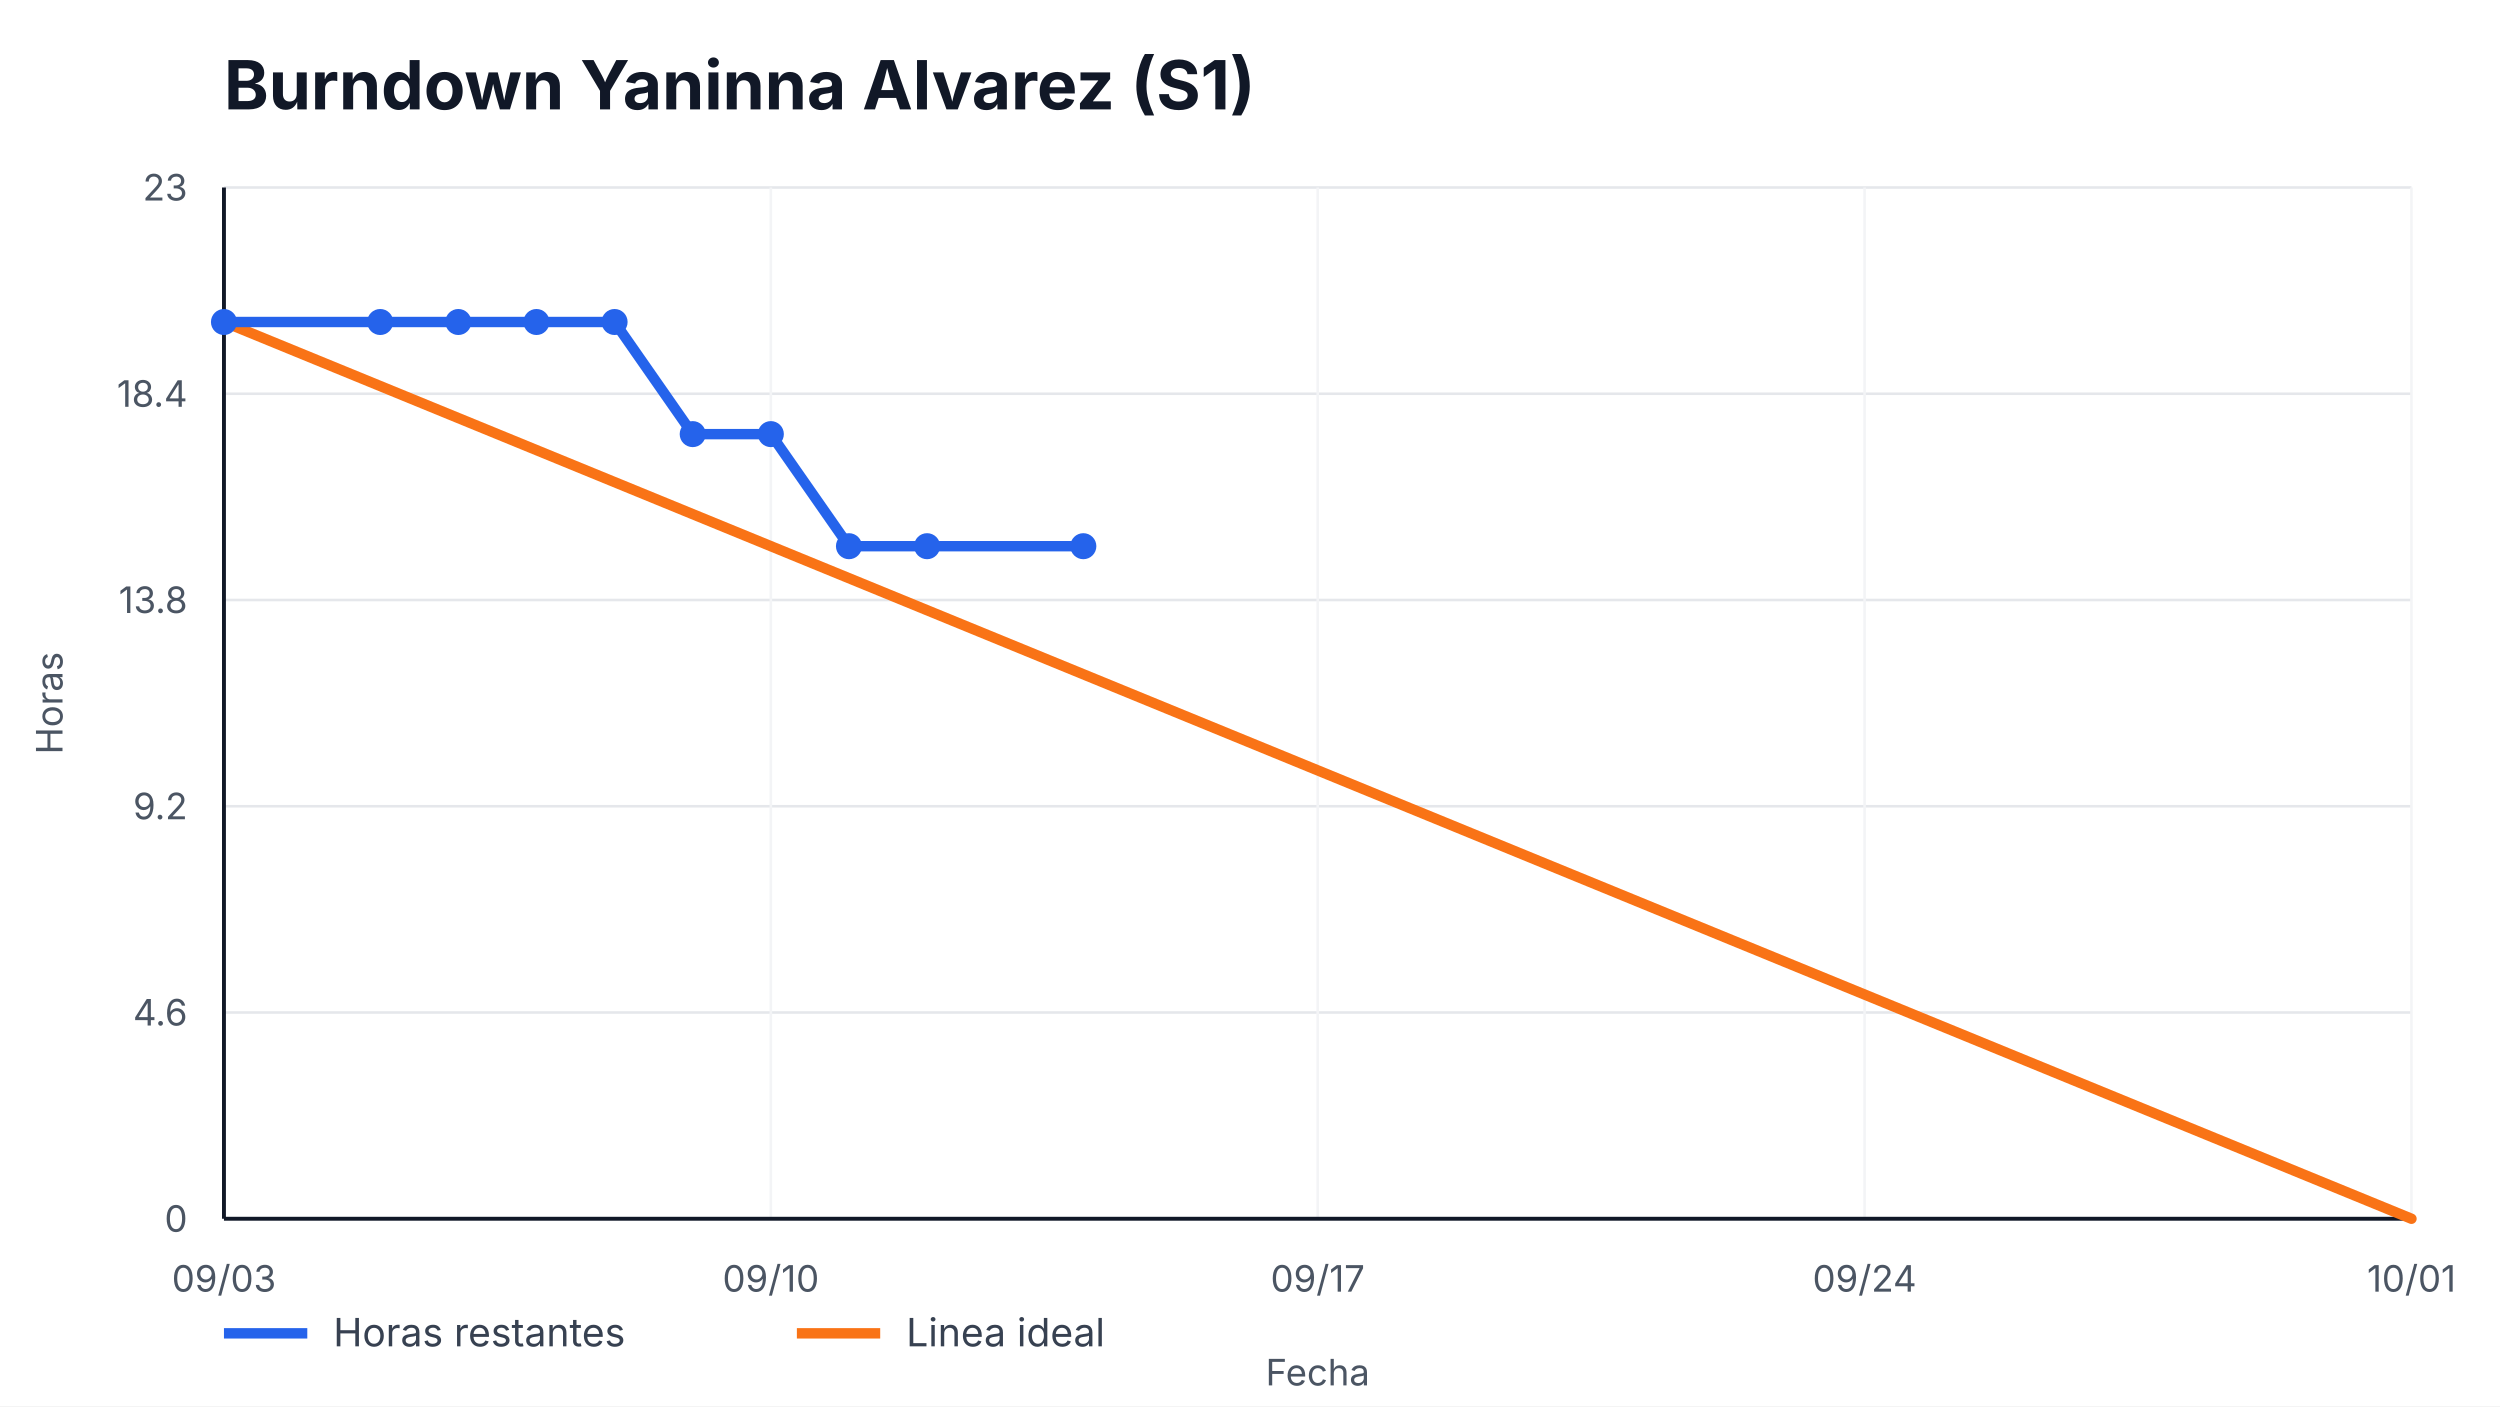
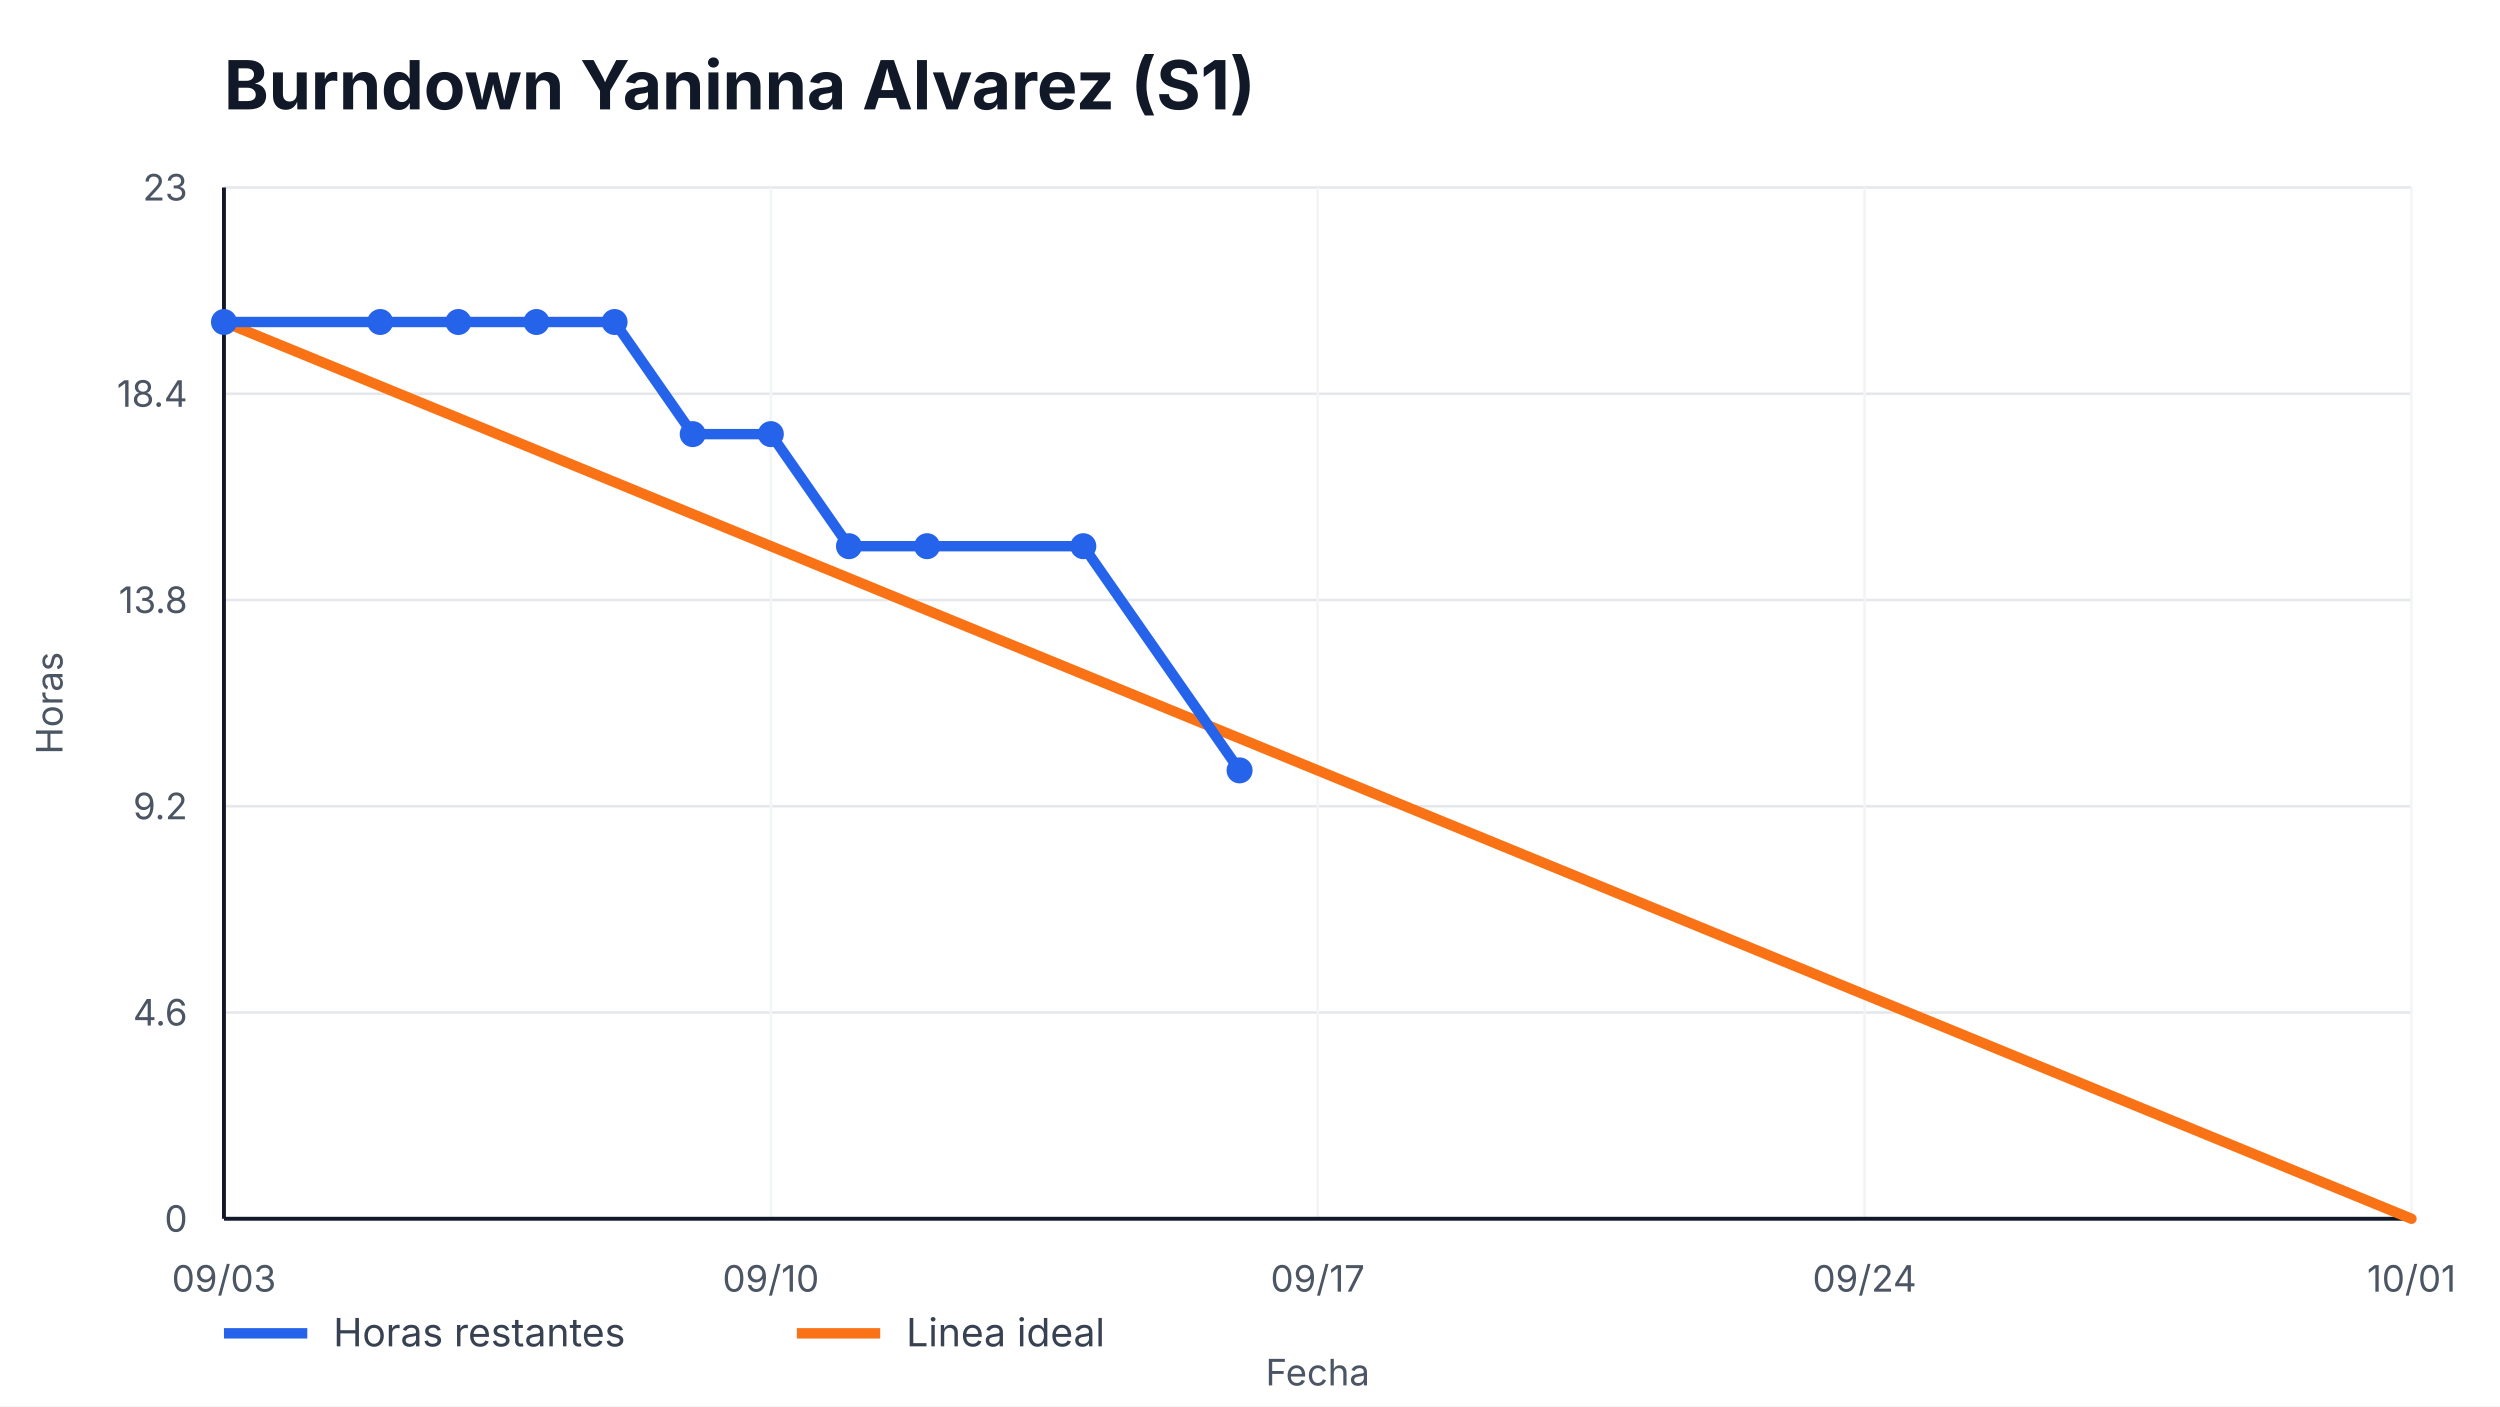
<svg xmlns="http://www.w3.org/2000/svg" width="960" height="540" viewBox="0 0 960 540" role="img" aria-label="Burndown Yaninna Alvarez (S1)">
  <style>
    text { font-family: -apple-system, BlinkMacSystemFont, "Segoe UI", sans-serif; fill: #111827; }
    .title { font-size: 26px; font-weight: 700; }
    .axis { font-size: 14px; fill: #4b5563; }
    .legend { font-size: 15px; fill: #374151; }
    .overrun { font-size: 14px; font-weight: 700; fill: #b91c1c; }
  </style>
  <rect width="100%" height="100%" fill="#ffffff" />
  <text x="86" y="42" class="title">Burndown Yaninna Alvarez (S1)</text>
  <g>
    <line x1="86" y1="468.00" x2="926" y2="468.00" stroke="#e5e7eb" />
    <line x1="86" y1="388.80" x2="926" y2="388.80" stroke="#e5e7eb" />
    <line x1="86" y1="309.60" x2="926" y2="309.60" stroke="#e5e7eb" />
    <line x1="86" y1="230.40" x2="926" y2="230.40" stroke="#e5e7eb" />
    <line x1="86" y1="151.20" x2="926" y2="151.20" stroke="#e5e7eb" />
    <line x1="86" y1="72.00" x2="926" y2="72.00" stroke="#e5e7eb" />
  </g>
  <g>
    <line x1="86.00" y1="72" x2="86.00" y2="468" stroke="#f3f4f6" />
    <text x="86.00" y="496" text-anchor="middle" class="axis">09/03</text>
    <line x1="296.00" y1="72" x2="296.00" y2="468" stroke="#f3f4f6" />
    <text x="296.00" y="496" text-anchor="middle" class="axis">09/10</text>
    <line x1="506.00" y1="72" x2="506.00" y2="468" stroke="#f3f4f6" />
    <text x="506.00" y="496" text-anchor="middle" class="axis">09/17</text>
    <line x1="716.00" y1="72" x2="716.00" y2="468" stroke="#f3f4f6" />
    <text x="716.00" y="496" text-anchor="middle" class="axis">09/24</text>
    <line x1="926.00" y1="72" x2="926.00" y2="468" stroke="#f3f4f6" />
    <text x="926.00" y="496" text-anchor="middle" class="axis">10/01</text>
  </g>
  <line x1="86" y1="468" x2="926" y2="468" stroke="#111827" stroke-width="1.5" />
  <line x1="86" y1="72" x2="86" y2="468" stroke="#111827" stroke-width="1.5" />
  <g>
    <text x="72" y="473.00" text-anchor="end" class="axis">0</text>
    <text x="72" y="393.80" text-anchor="end" class="axis">4.6</text>
    <text x="72" y="314.60" text-anchor="end" class="axis">9.2</text>
    <text x="72" y="235.40" text-anchor="end" class="axis">13.8</text>
    <text x="72" y="156.20" text-anchor="end" class="axis">18.4</text>
    <text x="72" y="77.00" text-anchor="end" class="axis">23</text>
  </g>
  <polyline points="86.00,123.65 926.00,468.00" fill="none" stroke="#f97316" stroke-width="4" stroke-linecap="round" />
-   <polyline points="86.00,123.65 146.00,123.65 176.00,123.65 206.00,123.65 236.00,123.65 266.00,166.70 296.00,166.70 326.00,209.74 356.00,209.74 416.00,209.74" fill="none" stroke="#2563eb" stroke-width="4" stroke-linecap="round" stroke-linejoin="round" />
+   <polyline points="86.00,123.65 146.00,123.65 176.00,123.65 206.00,123.65 236.00,123.65 266.00,166.70 296.00,166.70 326.00,209.74 356.00,209.74 416.00,209.74 476.00,295.83" fill="none" stroke="#2563eb" stroke-width="4" stroke-linecap="round" stroke-linejoin="round" />
  <g>
    <circle cx="86.00" cy="123.65" r="5" fill="#2563eb" />
    <circle cx="146.00" cy="123.65" r="5" fill="#2563eb" />
    <circle cx="176.00" cy="123.65" r="5" fill="#2563eb" />
    <circle cx="206.00" cy="123.65" r="5" fill="#2563eb" />
    <circle cx="236.00" cy="123.65" r="5" fill="#2563eb" />
    <circle cx="266.00" cy="166.70" r="5" fill="#2563eb" />
    <circle cx="296.00" cy="166.70" r="5" fill="#2563eb" />
    <circle cx="326.00" cy="209.74" r="5" fill="#2563eb" />
    <circle cx="356.00" cy="209.74" r="5" fill="#2563eb" />
    <circle cx="416.00" cy="209.74" r="5" fill="#2563eb" />
+     <circle cx="476.00" cy="295.83" r="5" fill="#2563eb" />
  </g>
  <line x1="86" y1="512" x2="118" y2="512" stroke="#2563eb" stroke-width="4" />
  <text x="128" y="517" class="legend">Horas restantes</text>
  <line x1="306" y1="512" x2="338" y2="512" stroke="#f97316" stroke-width="4" />
  <text x="348" y="517" class="legend">Linea ideal</text>
  <text x="506.0" y="532" text-anchor="middle" class="axis">Fecha</text>
  <text x="24" y="270.0" transform="rotate(-90 24,270.0)" text-anchor="middle" class="axis">Horas</text>
</svg>
